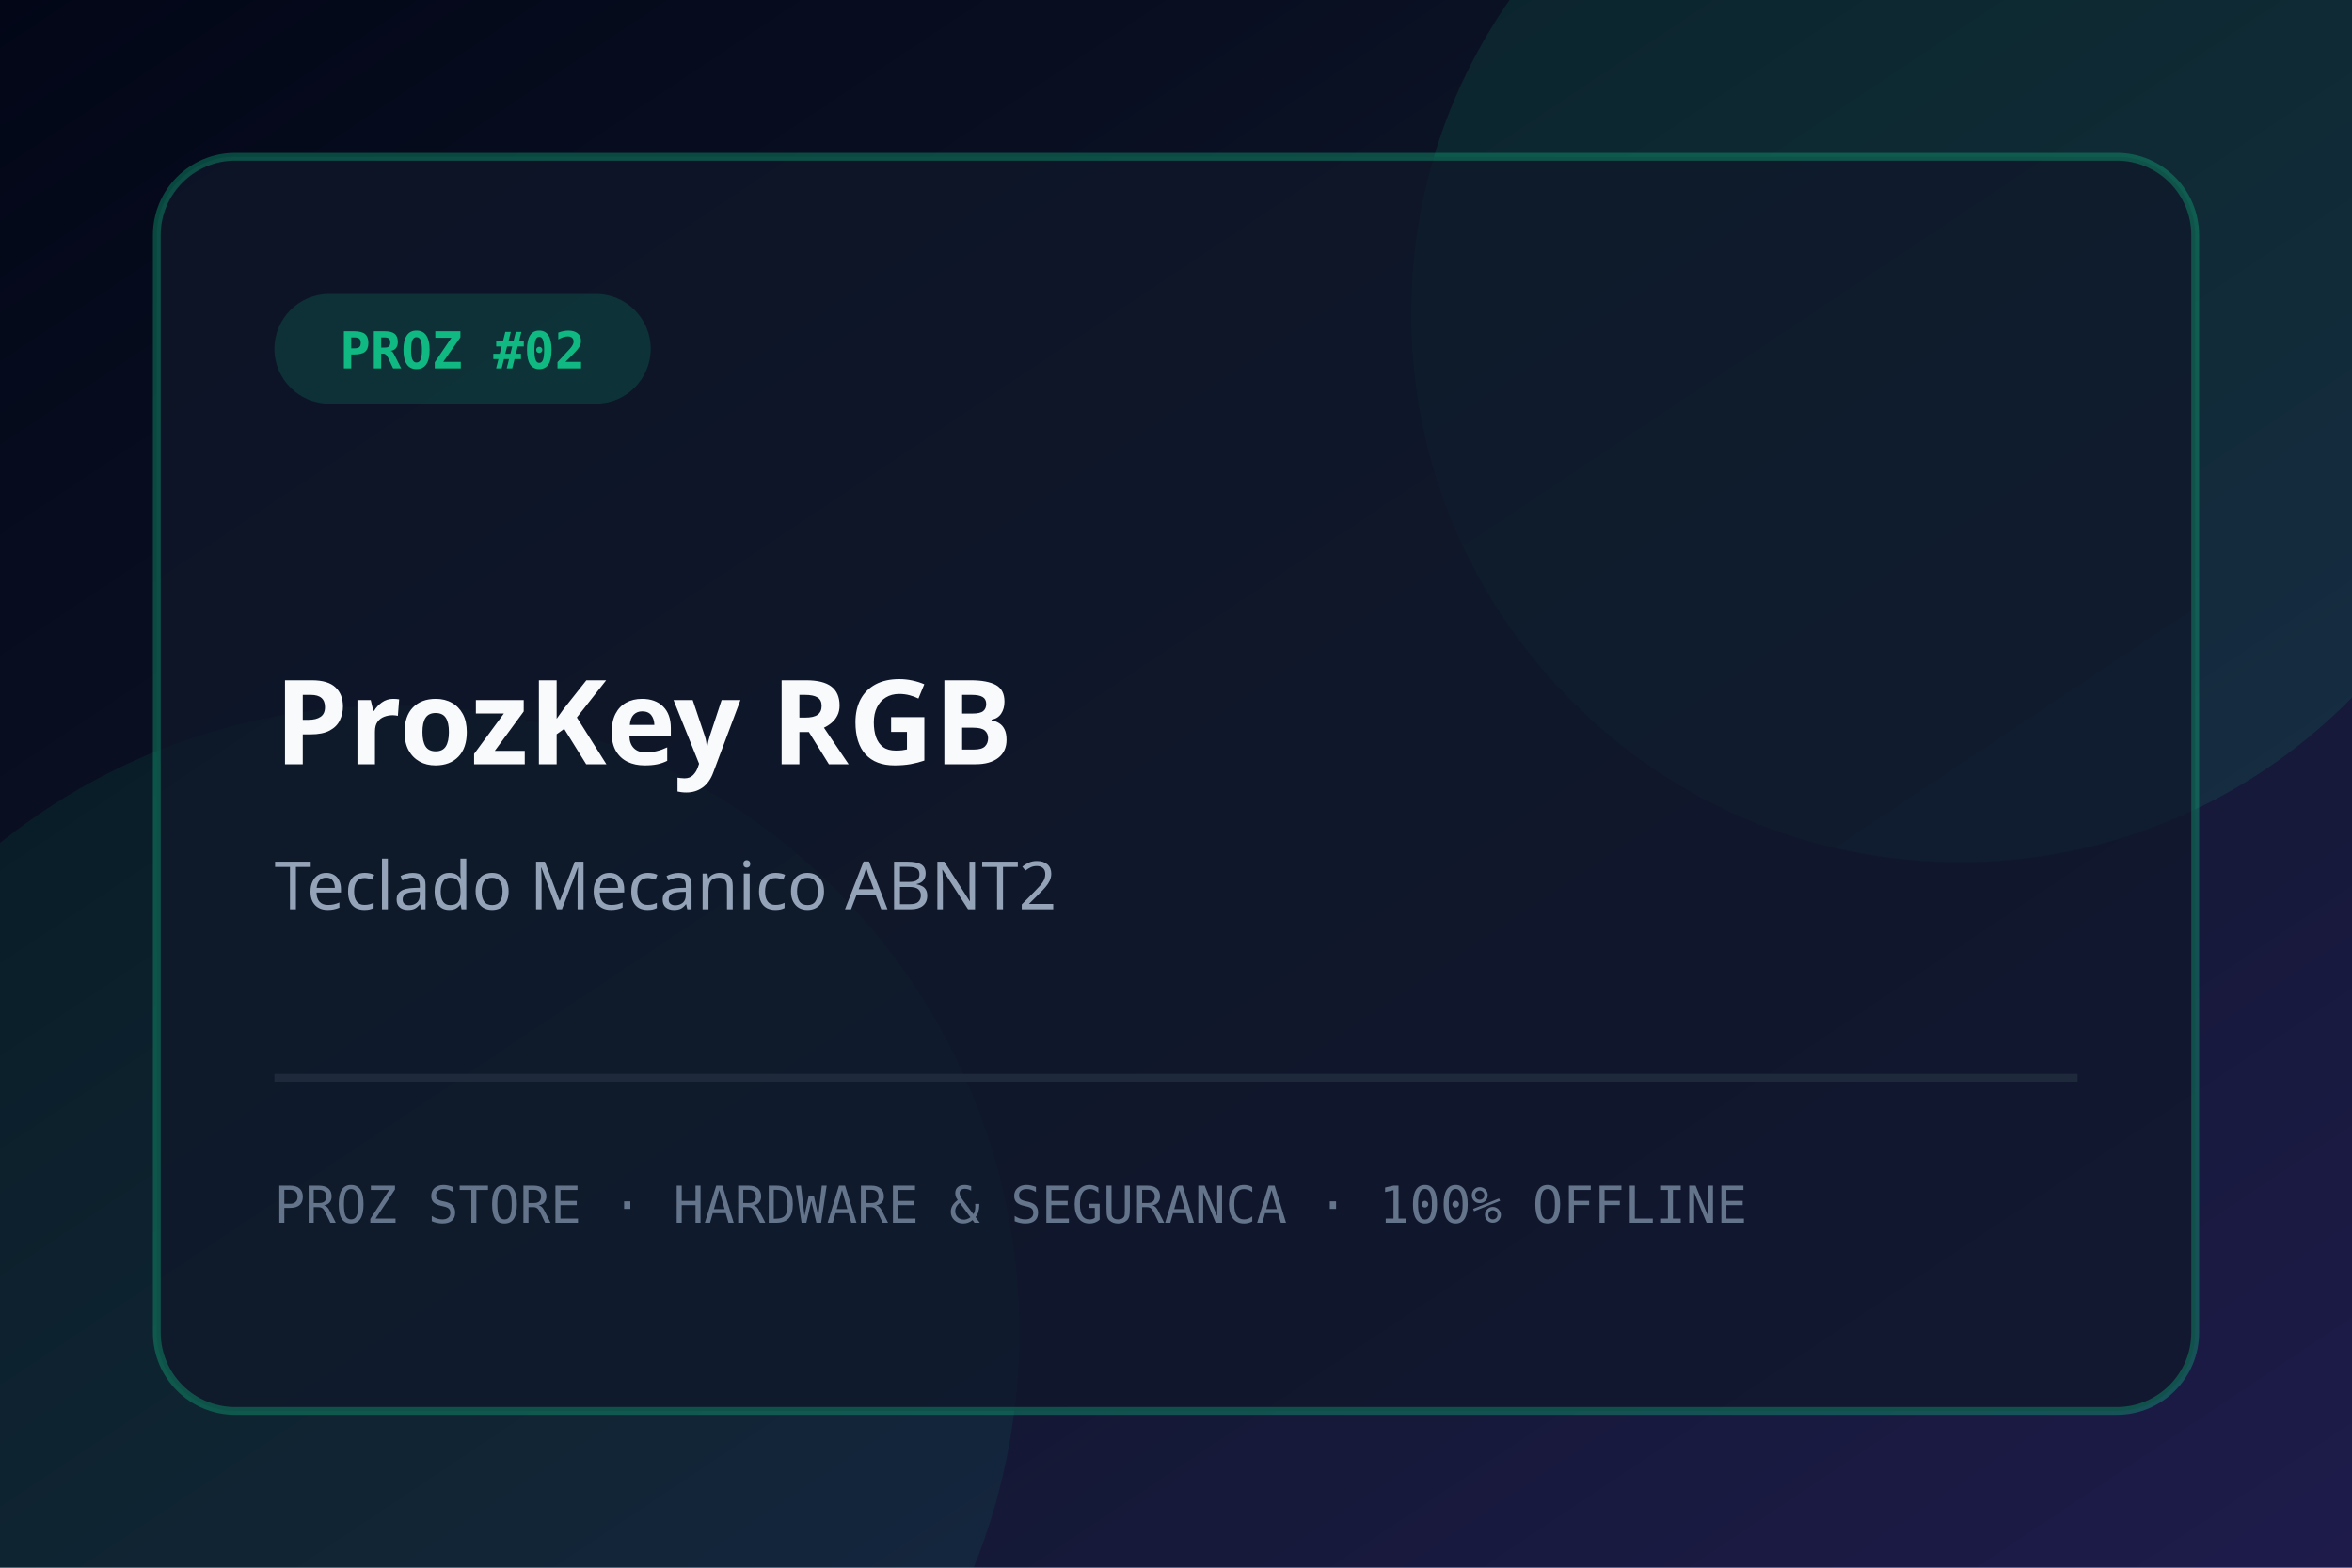
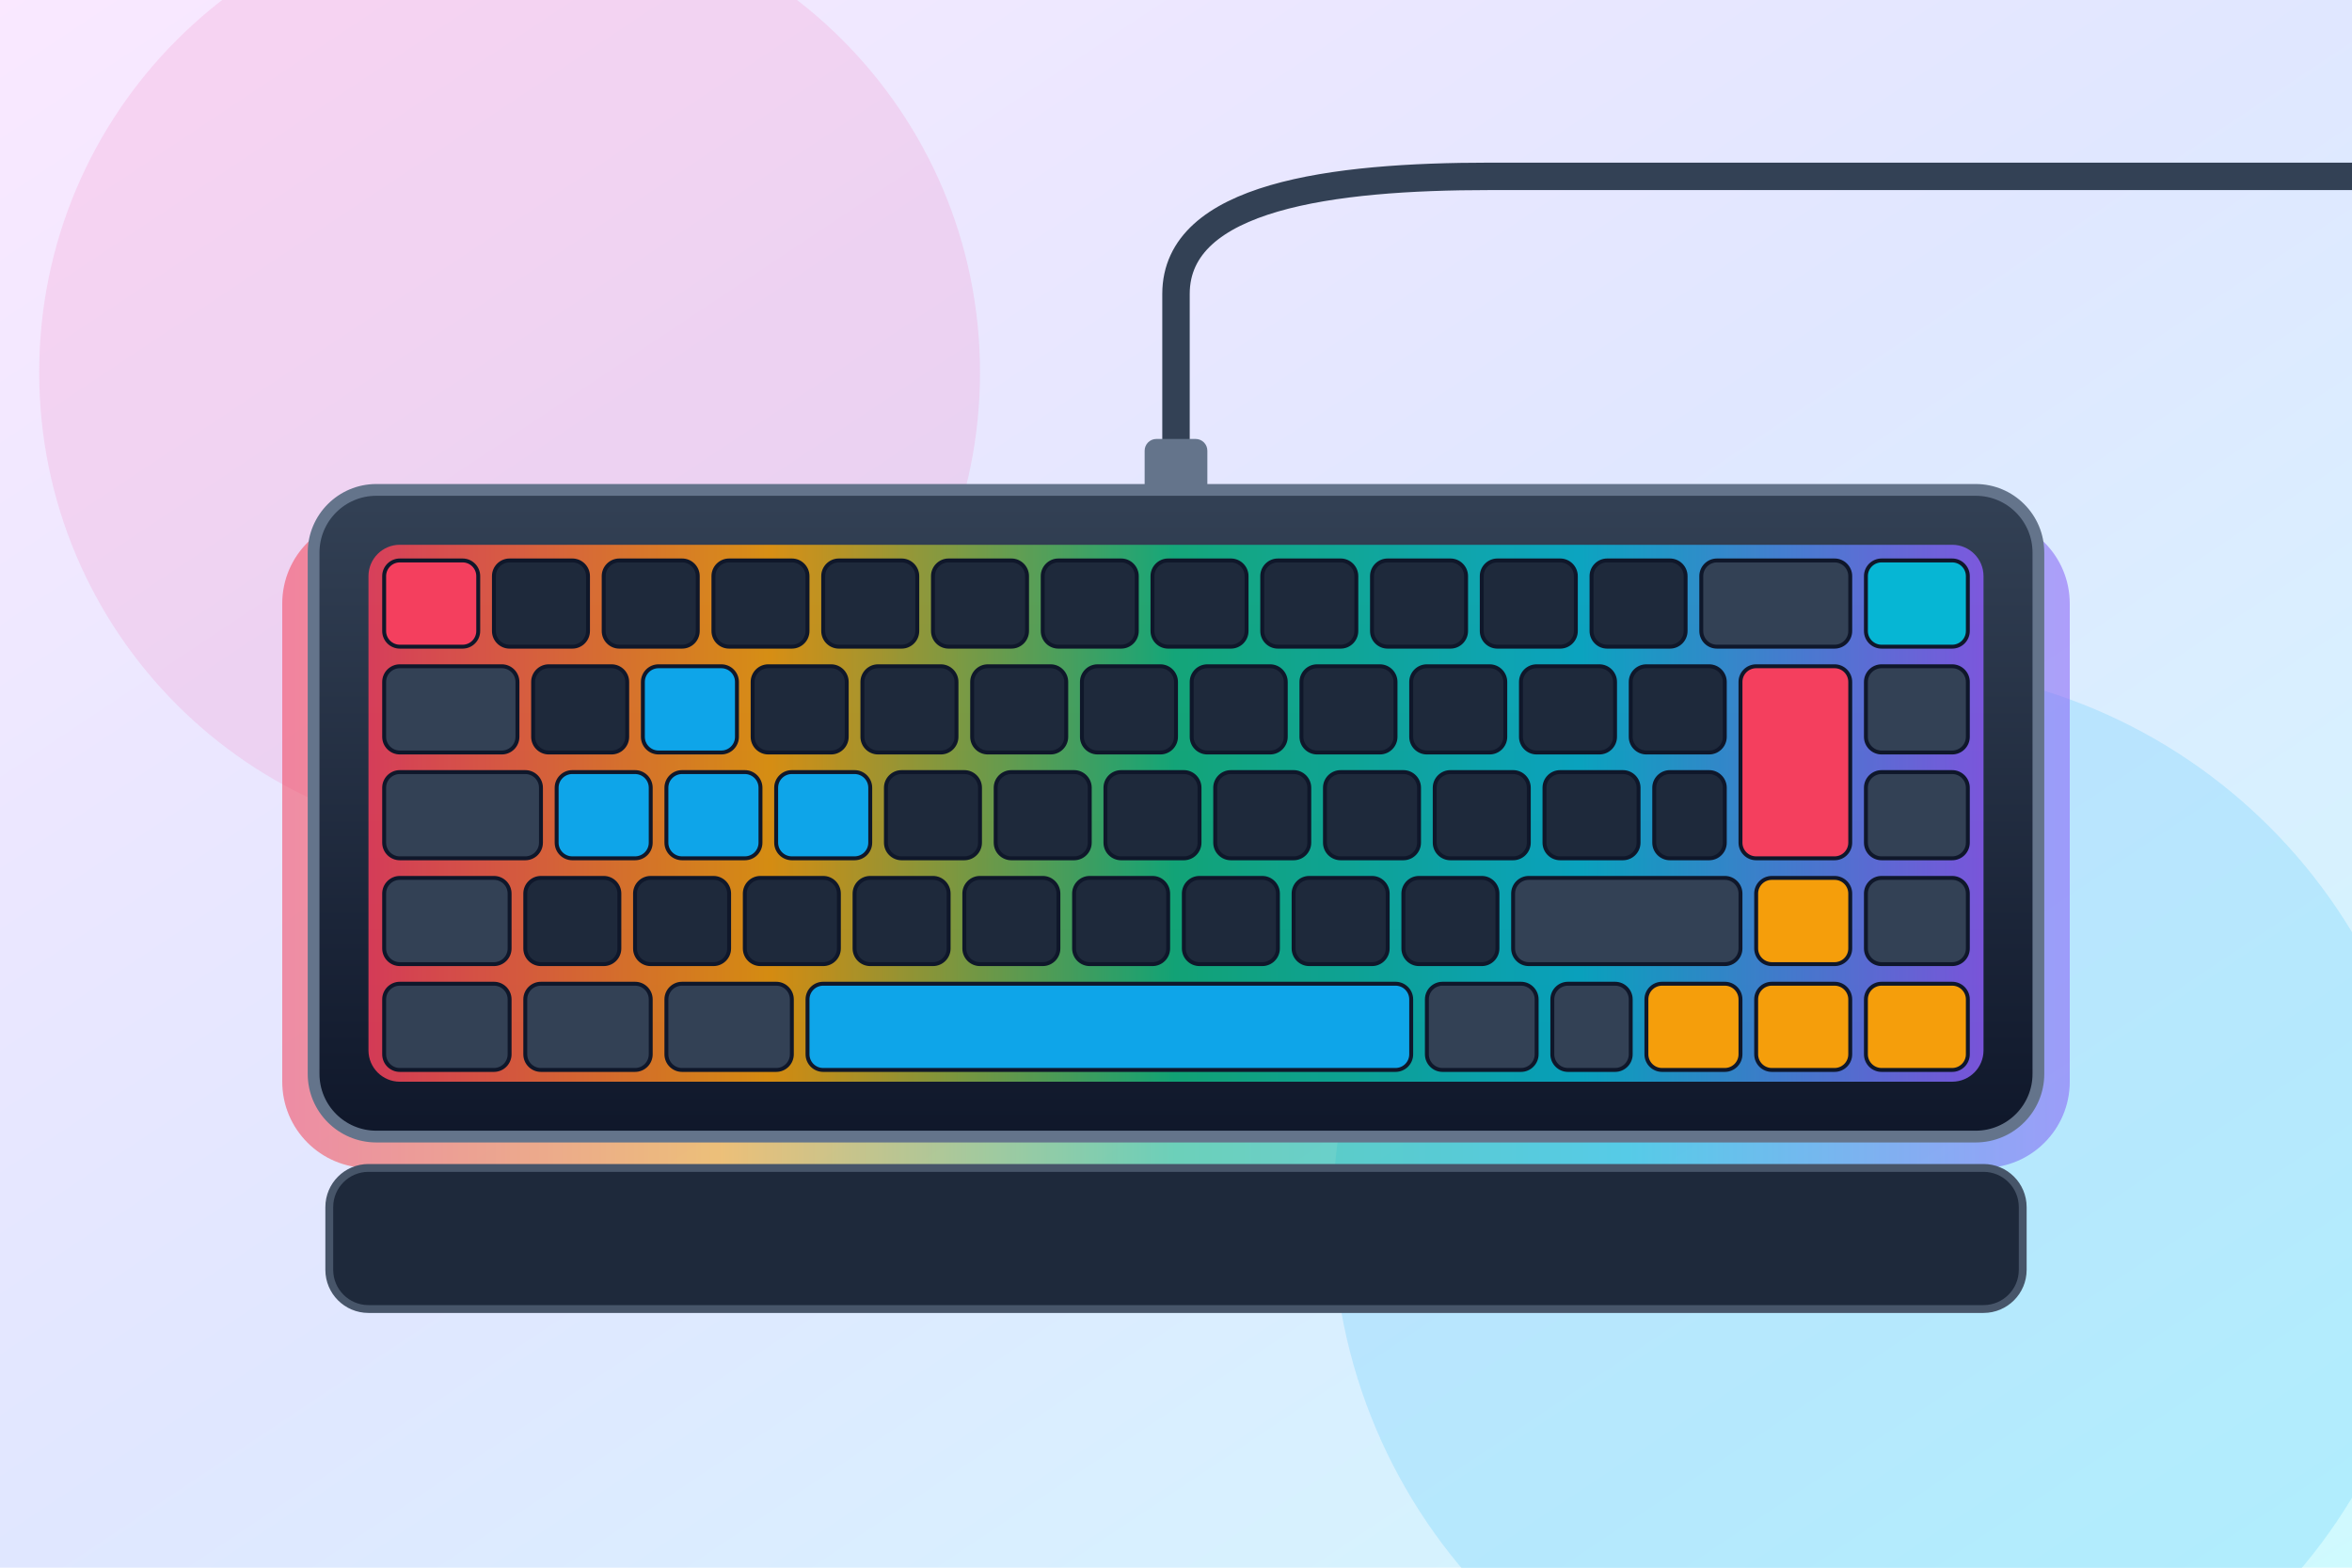
<svg xmlns="http://www.w3.org/2000/svg" viewBox="0 0 600 400" width="600" height="400">
  <defs>
    <linearGradient id="bg" x1="0" y1="0" x2="1" y2="1">
-       <stop offset="0%" stop-color="#020617" />
-       <stop offset="50%" stop-color="#0f172a" />
-       <stop offset="100%" stop-color="#1e1b4b" />
+       <stop offset="0%" stop-color="#fae8ff" />
+       <stop offset="50%" stop-color="#e0e7ff" />
+       <stop offset="100%" stop-color="#cffafe" />
+     </linearGradient>
+     <linearGradient id="rgb" x1="0" y1="0" x2="1" y2="0">
+       <stop offset="0%" stop-color="#f43f5e" />
+       <stop offset="25%" stop-color="#f59e0b" />
+       <stop offset="50%" stop-color="#10b981" />
+       <stop offset="75%" stop-color="#06b6d4" />
+       <stop offset="100%" stop-color="#8b5cf6" />
+     </linearGradient>
+     <linearGradient id="case" x1="0" y1="0" x2="0" y2="1">
+       <stop offset="0%" stop-color="#334155" />
+       <stop offset="100%" stop-color="#0f172a" />
    </linearGradient>
  </defs>
  <rect width="600" height="400" fill="url(#bg)" />
-   <circle cx="500" cy="80" r="140" fill="#10b981" opacity="0.12" />
-   <circle cx="100" cy="340" r="160" fill="#10b981" opacity="0.08" />
-   <rect x="40" y="40" width="520" height="320" rx="20" fill="#0f172a" fill-opacity="0.75" stroke="#10b981" stroke-opacity="0.35" stroke-width="2" />
-   <rect x="70" y="75" width="96" height="28" rx="14" fill="#10b981" fill-opacity="0.18" />
-   <text x="118" y="94" font-family="monospace" font-size="13" font-weight="bold" fill="#10b981" text-anchor="middle">PROZ #02</text>
-   <text x="70" y="195" font-family="system-ui, sans-serif" font-size="30" font-weight="800" fill="#f8fafc">ProzKey RGB</text>
-   <text x="70" y="232" font-family="system-ui, sans-serif" font-size="17" fill="#94a3b8">Teclado Mecanico ABNT2</text>
-   <line x1="70" y1="275" x2="530" y2="275" stroke="#1e293b" stroke-width="2" />
-   <text x="70" y="312" font-family="monospace" font-size="13" fill="#64748b">PROZ STORE · HARDWARE &amp; SEGURANCA · 100% OFFLINE</text>
+   <circle cx="130" cy="95" r="120" fill="#f472b6" opacity="0.18" />
+   <circle cx="480" cy="310" r="140" fill="#38bdf8" opacity="0.2" />
+   <path d="M300,125 L300,75 C300,50 340,45 380,45 L600,45" fill="none" stroke="#334155" stroke-width="7" stroke-linecap="round" />
+   <rect x="292" y="112" width="16" height="16" rx="3" fill="#64748b" />
+   <rect x="72" y="132" width="456" height="166" rx="22" fill="url(#rgb)" opacity="0.55" />
+   <rect x="80" y="125" width="440" height="165" rx="16" fill="url(#case)" stroke="#64748b" stroke-width="3" />
+   <rect x="94" y="139" width="412" height="137" rx="8" fill="url(#rgb)" opacity="0.85" />
+   <g fill="#1e293b" stroke="#0f172a" stroke-width="1">
+     <rect x="98" y="143" width="24" height="22" rx="4" fill="#f43f5e" />
+     <rect x="126" y="143" width="24" height="22" rx="4" />
+     <rect x="154" y="143" width="24" height="22" rx="4" />
+     <rect x="182" y="143" width="24" height="22" rx="4" />
+     <rect x="210" y="143" width="24" height="22" rx="4" />
+     <rect x="238" y="143" width="24" height="22" rx="4" />
+     <rect x="266" y="143" width="24" height="22" rx="4" />
+     <rect x="294" y="143" width="24" height="22" rx="4" />
+     <rect x="322" y="143" width="24" height="22" rx="4" />
+     <rect x="350" y="143" width="24" height="22" rx="4" />
+     <rect x="378" y="143" width="24" height="22" rx="4" />
+     <rect x="406" y="143" width="24" height="22" rx="4" />
+     <rect x="434" y="143" width="38" height="22" rx="4" fill="#334155" />
+     <rect x="476" y="143" width="26" height="22" rx="4" fill="#06b6d4" />
+     <rect x="98" y="170" width="34" height="22" rx="4" fill="#334155" />
+     <rect x="136" y="170" width="24" height="22" rx="4" />
+     <rect x="164" y="170" width="24" height="22" rx="4" fill="#0ea5e9" />
+     <rect x="192" y="170" width="24" height="22" rx="4" />
+     <rect x="220" y="170" width="24" height="22" rx="4" />
+     <rect x="248" y="170" width="24" height="22" rx="4" />
+     <rect x="276" y="170" width="24" height="22" rx="4" />
+     <rect x="304" y="170" width="24" height="22" rx="4" />
+     <rect x="332" y="170" width="24" height="22" rx="4" />
+     <rect x="360" y="170" width="24" height="22" rx="4" />
+     <rect x="388" y="170" width="24" height="22" rx="4" />
+     <rect x="416" y="170" width="24" height="22" rx="4" />
+     <rect x="444" y="170" width="28" height="49" rx="4" fill="#f43f5e" />
+     <rect x="476" y="170" width="26" height="22" rx="4" fill="#334155" />
+     <rect x="98" y="197" width="40" height="22" rx="4" fill="#334155" />
+     <rect x="142" y="197" width="24" height="22" rx="4" fill="#0ea5e9" />
+     <rect x="170" y="197" width="24" height="22" rx="4" fill="#0ea5e9" />
+     <rect x="198" y="197" width="24" height="22" rx="4" fill="#0ea5e9" />
+     <rect x="226" y="197" width="24" height="22" rx="4" />
+     <rect x="254" y="197" width="24" height="22" rx="4" />
+     <rect x="282" y="197" width="24" height="22" rx="4" />
+     <rect x="310" y="197" width="24" height="22" rx="4" />
+     <rect x="338" y="197" width="24" height="22" rx="4" />
+     <rect x="366" y="197" width="24" height="22" rx="4" />
+     <rect x="394" y="197" width="24" height="22" rx="4" />
+     <rect x="422" y="197" width="18" height="22" rx="4" />
+     <rect x="476" y="197" width="26" height="22" rx="4" fill="#334155" />
+     <rect x="98" y="224" width="32" height="22" rx="4" fill="#334155" />
+     <rect x="134" y="224" width="24" height="22" rx="4" />
+     <rect x="162" y="224" width="24" height="22" rx="4" />
+     <rect x="190" y="224" width="24" height="22" rx="4" />
+     <rect x="218" y="224" width="24" height="22" rx="4" />
+     <rect x="246" y="224" width="24" height="22" rx="4" />
+     <rect x="274" y="224" width="24" height="22" rx="4" />
+     <rect x="302" y="224" width="24" height="22" rx="4" />
+     <rect x="330" y="224" width="24" height="22" rx="4" />
+     <rect x="358" y="224" width="24" height="22" rx="4" />
+     <rect x="386" y="224" width="58" height="22" rx="4" fill="#334155" />
+     <rect x="448" y="224" width="24" height="22" rx="4" fill="#f59e0b" />
+     <rect x="476" y="224" width="26" height="22" rx="4" fill="#334155" />
+     <rect x="98" y="251" width="32" height="22" rx="4" fill="#334155" />
+     <rect x="134" y="251" width="32" height="22" rx="4" fill="#334155" />
+     <rect x="170" y="251" width="32" height="22" rx="4" fill="#334155" />
+     <rect x="206" y="251" width="154" height="22" rx="4" fill="#0ea5e9" />
+     <rect x="364" y="251" width="28" height="22" rx="4" fill="#334155" />
+     <rect x="396" y="251" width="20" height="22" rx="4" fill="#334155" />
+     <rect x="420" y="251" width="24" height="22" rx="4" fill="#f59e0b" />
+     <rect x="448" y="251" width="24" height="22" rx="4" fill="#f59e0b" />
+     <rect x="476" y="251" width="26" height="22" rx="4" fill="#f59e0b" />
+   </g>
+   <rect x="84" y="298" width="432" height="36" rx="10" fill="#1e293b" stroke="#475569" stroke-width="2" />
+   <line x1="100" y1="306" x2="500" y2="306" stroke="url(#rgb)" stroke-width="2.5" stroke-linecap="round" />
</svg>
